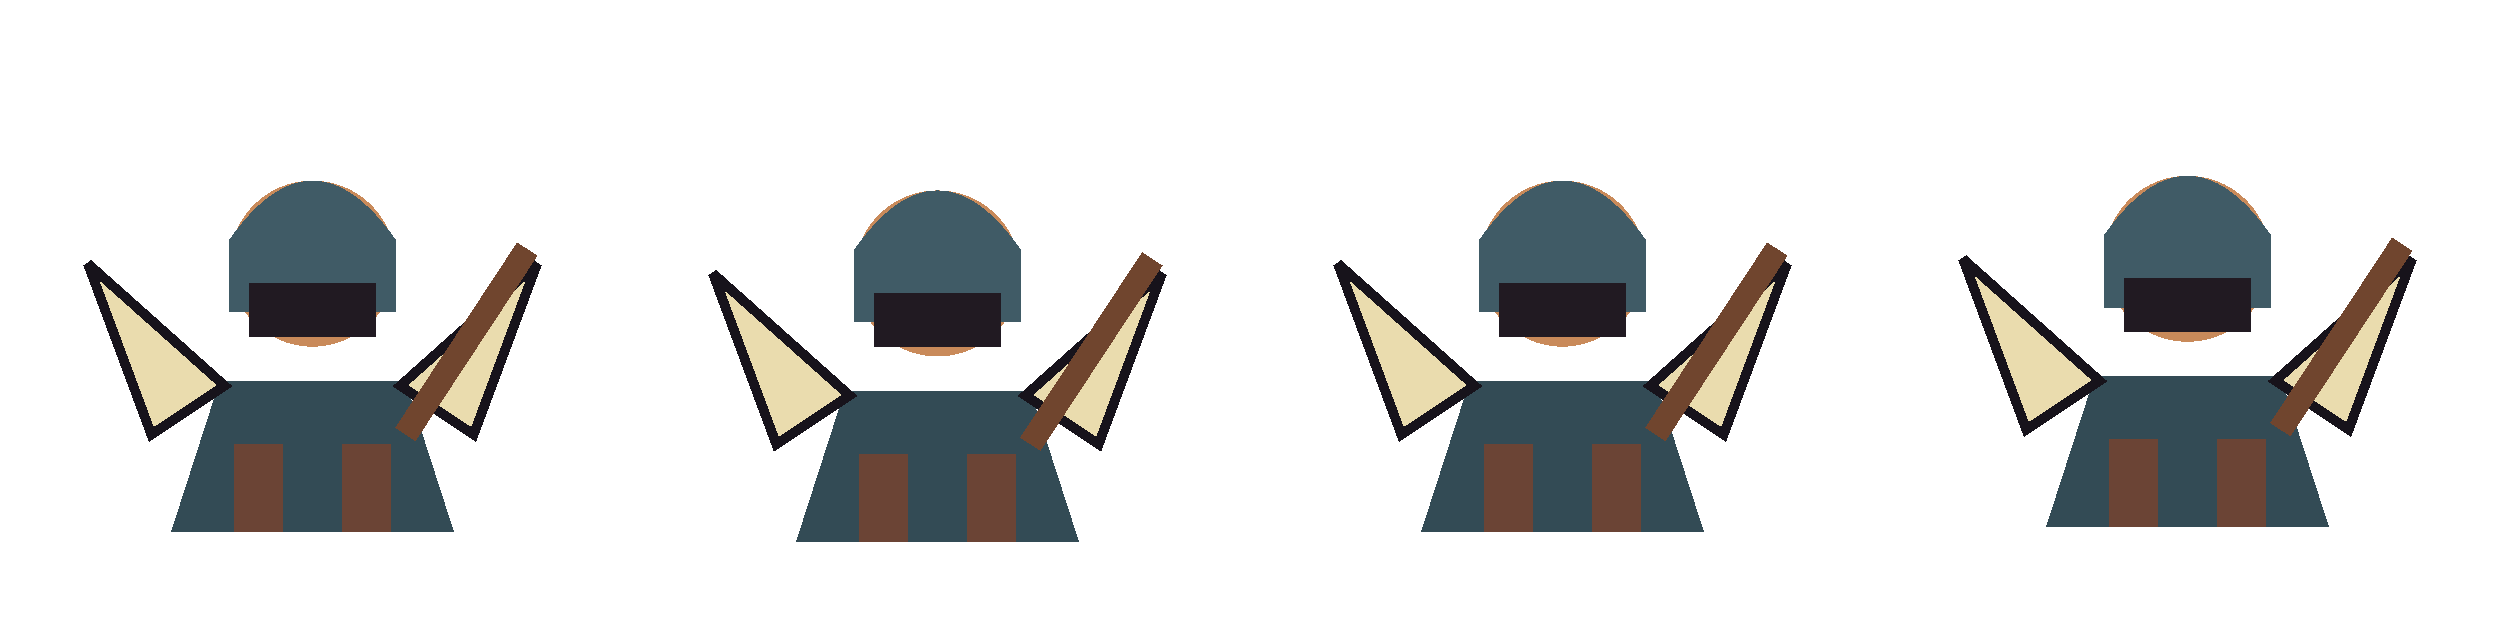
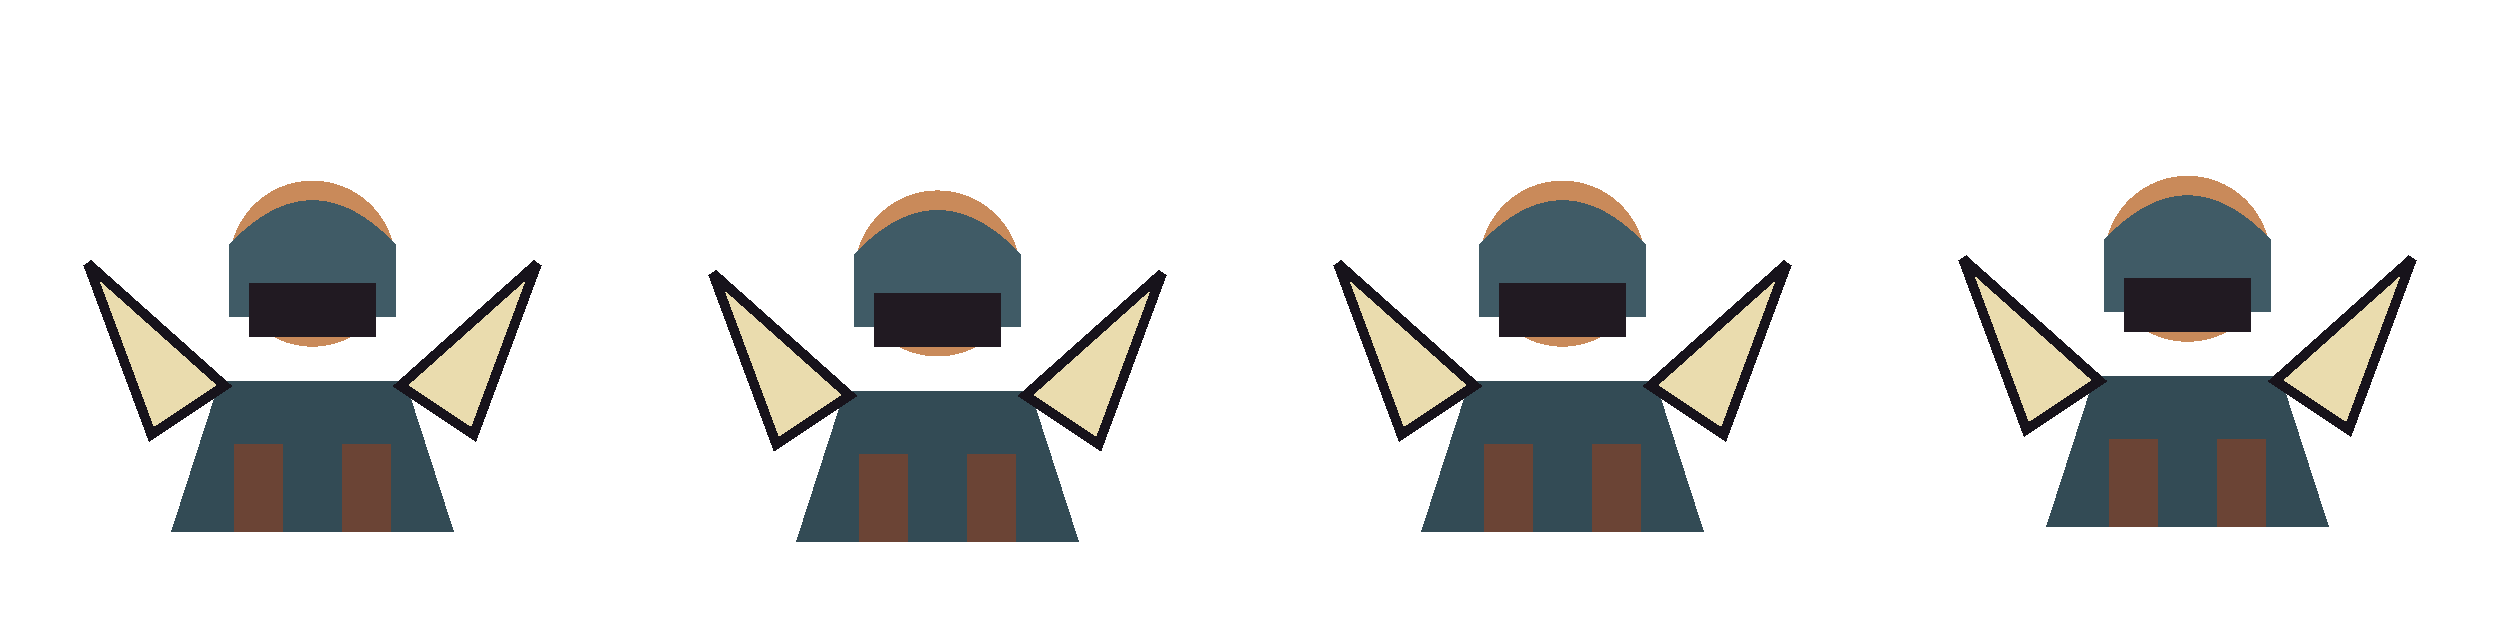
<svg xmlns="http://www.w3.org/2000/svg" width="512" height="128" viewBox="0 0 512 128" shape-rendering="crispEdges">
  <g transform="translate(0 0)">
    <path d="M45 78h38l10 31H35z" fill="#334b55" />
    <path d="M46 79L18 54l13 35zM82 79l28-25-13 35z" fill="#eadcae" stroke="#17131b" stroke-width="2" />
    <circle cx="64" cy="54" r="17" fill="#c98a5a" />
-     <path d="M47 49q17-24 34 0v15H47z" fill="#405b66" />
+     <path d="M47 50q17-18 34 0v15H47z" fill="#405b66" />
    <path d="M51 58h26v11H51z" fill="#211a22" />
    <path d="M48 91h10v18H48zM70 91h10v18H70z" fill="#6b4435" />
-     <path d="M83 89L108 51" stroke="#70452e" stroke-width="5" />
  </g>
  <g transform="translate(128 2)">
    <path d="M45 78h38l10 31H35z" fill="#334b55" />
    <path d="M46 79L18 54l13 35zM82 79l28-25-13 35z" fill="#eadcae" stroke="#17131b" stroke-width="2" />
    <circle cx="64" cy="54" r="17" fill="#c98a5a" />
-     <path d="M47 49q17-24 34 0v15H47z" fill="#405b66" />
+     <path d="M47 50q17-18 34 0v15H47z" fill="#405b66" />
    <path d="M51 58h26v11H51z" fill="#211a22" />
    <path d="M48 91h10v18H48zM70 91h10v18H70z" fill="#6b4435" />
-     <path d="M83 89L108 51" stroke="#70452e" stroke-width="5" />
  </g>
  <g transform="translate(256 0)">
    <path d="M45 78h38l10 31H35z" fill="#334b55" />
    <path d="M46 79L18 54l13 35zM82 79l28-25-13 35z" fill="#eadcae" stroke="#17131b" stroke-width="2" />
    <circle cx="64" cy="54" r="17" fill="#c98a5a" />
-     <path d="M47 49q17-24 34 0v15H47z" fill="#405b66" />
+     <path d="M47 50q17-18 34 0v15H47z" fill="#405b66" />
    <path d="M51 58h26v11H51z" fill="#211a22" />
    <path d="M48 91h10v18H48zM70 91h10v18H70z" fill="#6b4435" />
-     <path d="M83 89L108 51" stroke="#70452e" stroke-width="5" />
  </g>
  <g transform="translate(384 -1)">
    <path d="M45 78h38l10 31H35z" fill="#334b55" />
    <path d="M46 79L18 54l13 35zM82 79l28-25-13 35z" fill="#eadcae" stroke="#17131b" stroke-width="2" />
    <circle cx="64" cy="54" r="17" fill="#c98a5a" />
-     <path d="M47 49q17-24 34 0v15H47z" fill="#405b66" />
+     <path d="M47 50q17-18 34 0v15H47z" fill="#405b66" />
    <path d="M51 58h26v11H51z" fill="#211a22" />
    <path d="M48 91h10v18H48zM70 91h10v18H70z" fill="#6b4435" />
-     <path d="M83 89L108 51" stroke="#70452e" stroke-width="5" />
  </g>
</svg>
